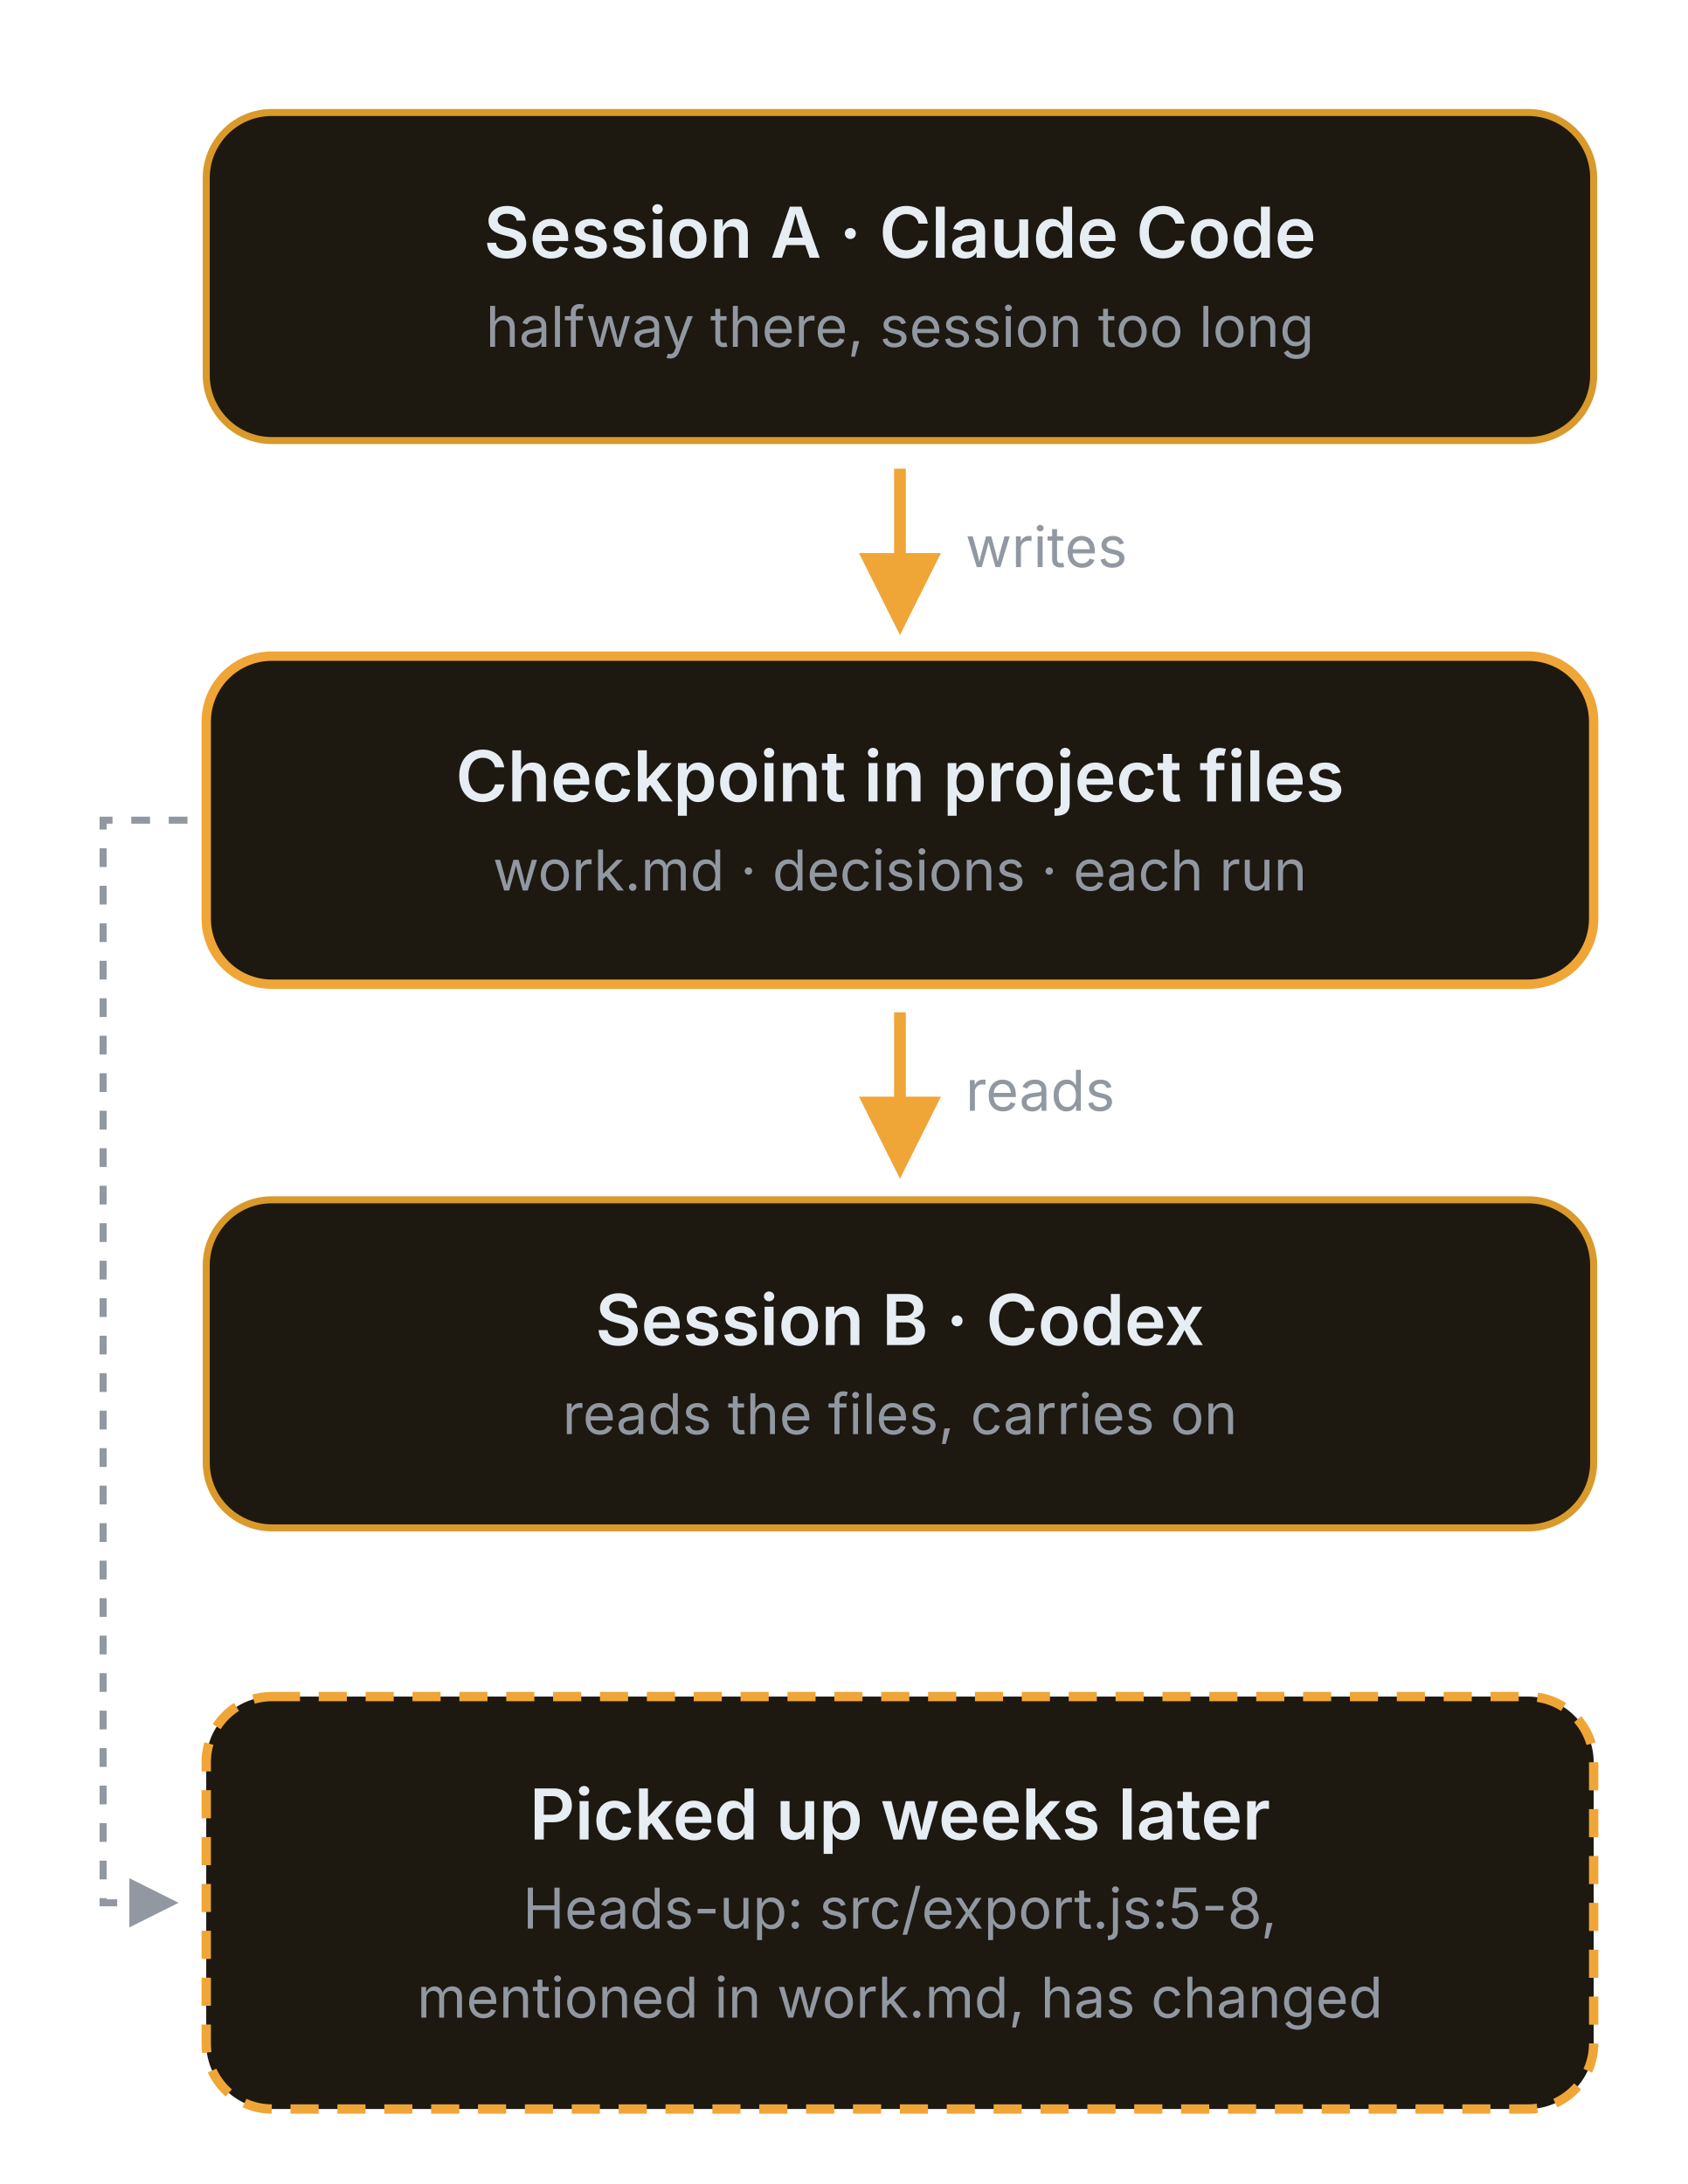
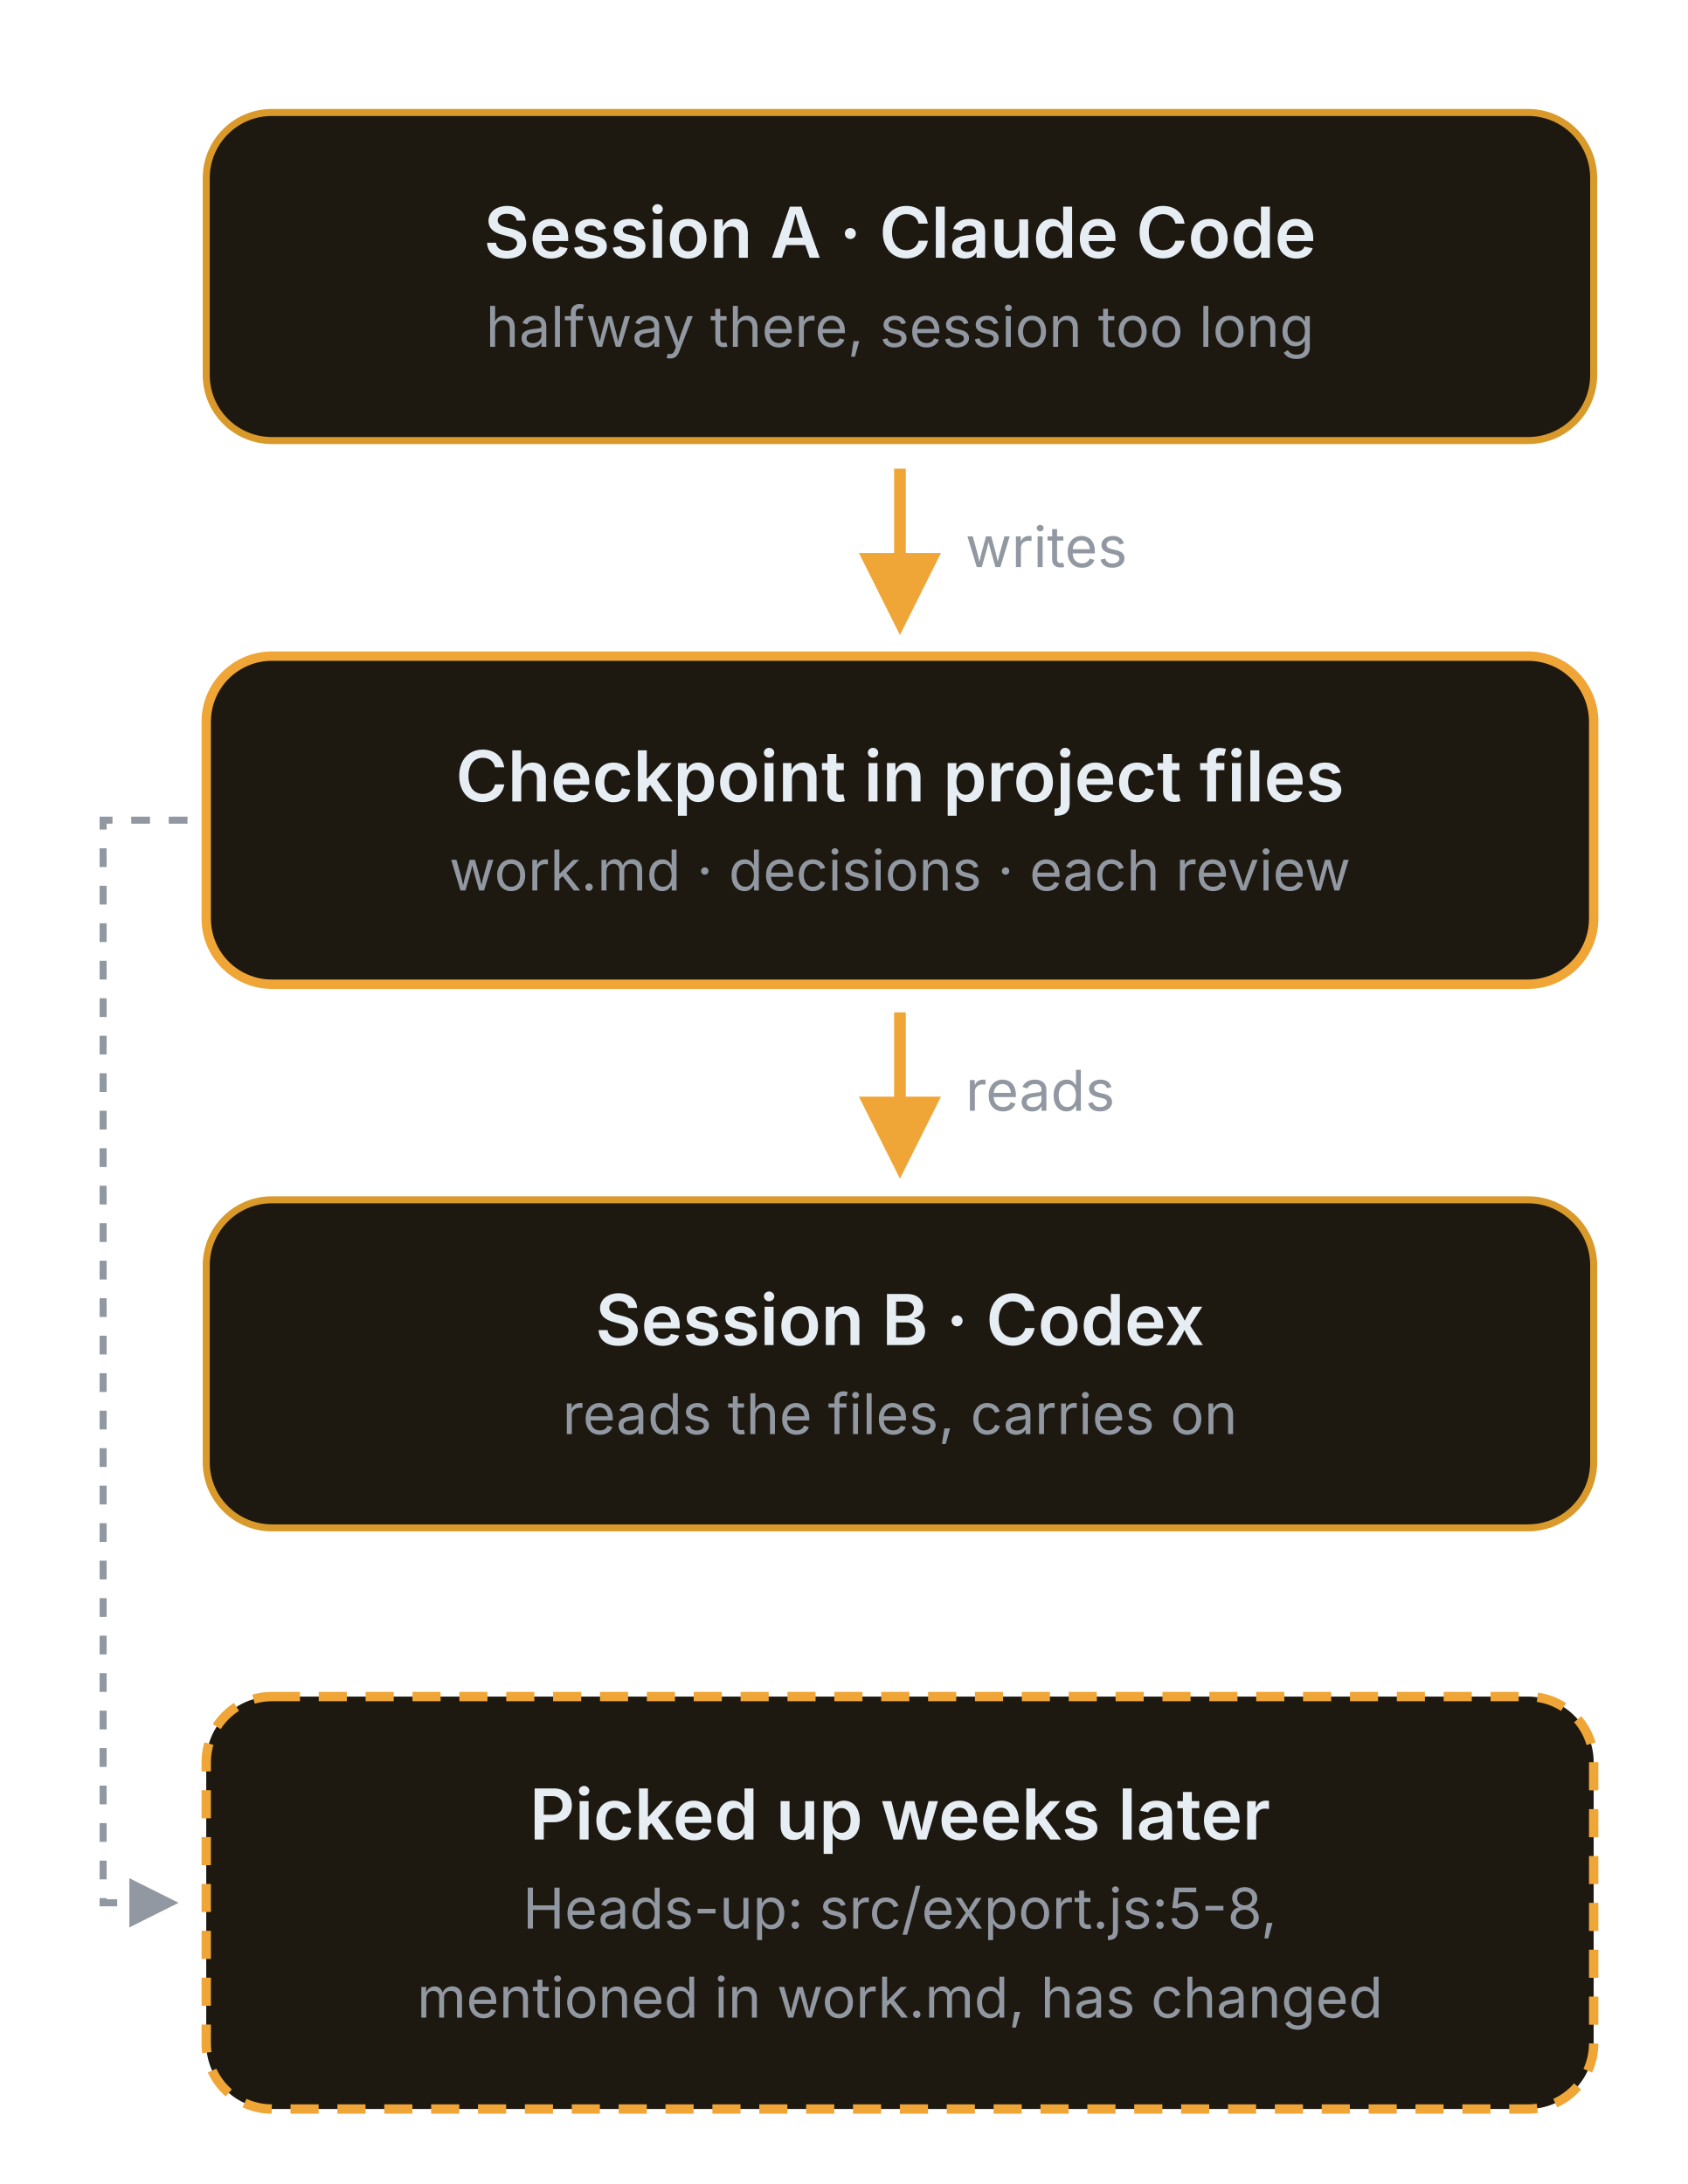
<svg xmlns="http://www.w3.org/2000/svg" width="360" height="466" viewBox="0 0 360 466" role="img">
  <defs>
    <marker id="ctx-accent" viewBox="0 0 10 10" refX="8" refY="5" markerWidth="7" markerHeight="7" orient="auto-start-reverse">
      <path d="M 0 0 L 10 5 L 0 10 z" fill="#f0a537" />
    </marker>
    <marker id="ctx-muted" viewBox="0 0 10 10" refX="8" refY="5" markerWidth="7" markerHeight="7" orient="auto-start-reverse">
      <path d="M 0 0 L 10 5 L 0 10 z" fill="#9198a1" />
    </marker>
  </defs>
  <rect x="44" y="24" width="296" height="70" rx="14" fill="#1d1810" stroke="#d99a2b" stroke-width="1.5" />
  <text x="192" y="55" text-anchor="middle" font-family="-apple-system, 'Segoe UI', 'PingFang SC', 'Hiragino Sans GB', 'Noto Sans SC', sans-serif" font-size="15" font-weight="600" fill="#e6edf3">Session A · Claude Code</text>
  <text x="192" y="74" text-anchor="middle" font-family="-apple-system, 'Segoe UI', 'PingFang SC', 'Hiragino Sans GB', 'Noto Sans SC', sans-serif" font-size="12" fill="#9198a1">halfway there, session too long</text>
  <rect x="44" y="140" width="296" height="70" rx="14" fill="#1d1810" stroke="#f0a537" stroke-width="2" />
  <text x="192" y="171" text-anchor="middle" font-family="-apple-system, 'Segoe UI', 'PingFang SC', 'Hiragino Sans GB', 'Noto Sans SC', sans-serif" font-size="15" font-weight="600" fill="#e6edf3">Checkpoint in project files</text>
-   <text x="192" y="190" text-anchor="middle" font-family="-apple-system, 'Segoe UI', 'PingFang SC', 'Hiragino Sans GB', 'Noto Sans SC', sans-serif" font-size="12" fill="#9198a1">work.md · decisions · each run</text>
+   <text x="192" y="190" text-anchor="middle" font-family="-apple-system, 'Segoe UI', 'PingFang SC', 'Hiragino Sans GB', 'Noto Sans SC', sans-serif" font-size="12" fill="#9198a1">work.md · decisions · each review</text>
  <rect x="44" y="256" width="296" height="70" rx="14" fill="#1d1810" stroke="#d99a2b" stroke-width="1.5" />
  <text x="192" y="287" text-anchor="middle" font-family="-apple-system, 'Segoe UI', 'PingFang SC', 'Hiragino Sans GB', 'Noto Sans SC', sans-serif" font-size="15" font-weight="600" fill="#e6edf3">Session B · Codex</text>
  <text x="192" y="306" text-anchor="middle" font-family="-apple-system, 'Segoe UI', 'PingFang SC', 'Hiragino Sans GB', 'Noto Sans SC', sans-serif" font-size="12" fill="#9198a1">reads the files, carries on</text>
  <line x1="192" y1="100" x2="192" y2="132" stroke="#f0a537" stroke-width="2.5" marker-end="url(#ctx-accent)" />
  <text x="206" y="121" text-anchor="start" font-family="-apple-system, 'Segoe UI', 'PingFang SC', 'Hiragino Sans GB', 'Noto Sans SC', sans-serif" font-size="12" fill="#9198a1">writes</text>
  <line x1="192" y1="216" x2="192" y2="248" stroke="#f0a537" stroke-width="2.5" marker-end="url(#ctx-accent)" />
  <text x="206" y="237" text-anchor="start" font-family="-apple-system, 'Segoe UI', 'PingFang SC', 'Hiragino Sans GB', 'Noto Sans SC', sans-serif" font-size="12" fill="#9198a1">reads</text>
  <path d="M 40 175 H 22 V 406 H 36" fill="none" stroke="#9198a1" stroke-width="1.5" stroke-dasharray="4 4" marker-end="url(#ctx-muted)" />
  <rect x="44" y="362" width="296" height="88" rx="14" fill="#1d1810" stroke="#f0a537" stroke-width="2" stroke-dasharray="6 4" />
  <text x="192" y="392.5" text-anchor="middle" font-family="-apple-system, 'Segoe UI', 'PingFang SC', 'Hiragino Sans GB', 'Noto Sans SC', sans-serif" font-size="15" font-weight="600" fill="#e6edf3">Picked up weeks later</text>
  <text x="192" y="411.5" text-anchor="middle" font-family="-apple-system, 'Segoe UI', 'PingFang SC', 'Hiragino Sans GB', 'Noto Sans SC', sans-serif" font-size="12" fill="#9198a1">Heads-up: src/export.js:5-8,</text>
  <text x="192" y="430.5" text-anchor="middle" font-family="-apple-system, 'Segoe UI', 'PingFang SC', 'Hiragino Sans GB', 'Noto Sans SC', sans-serif" font-size="12" fill="#9198a1">mentioned in work.md, has changed</text>
</svg>
